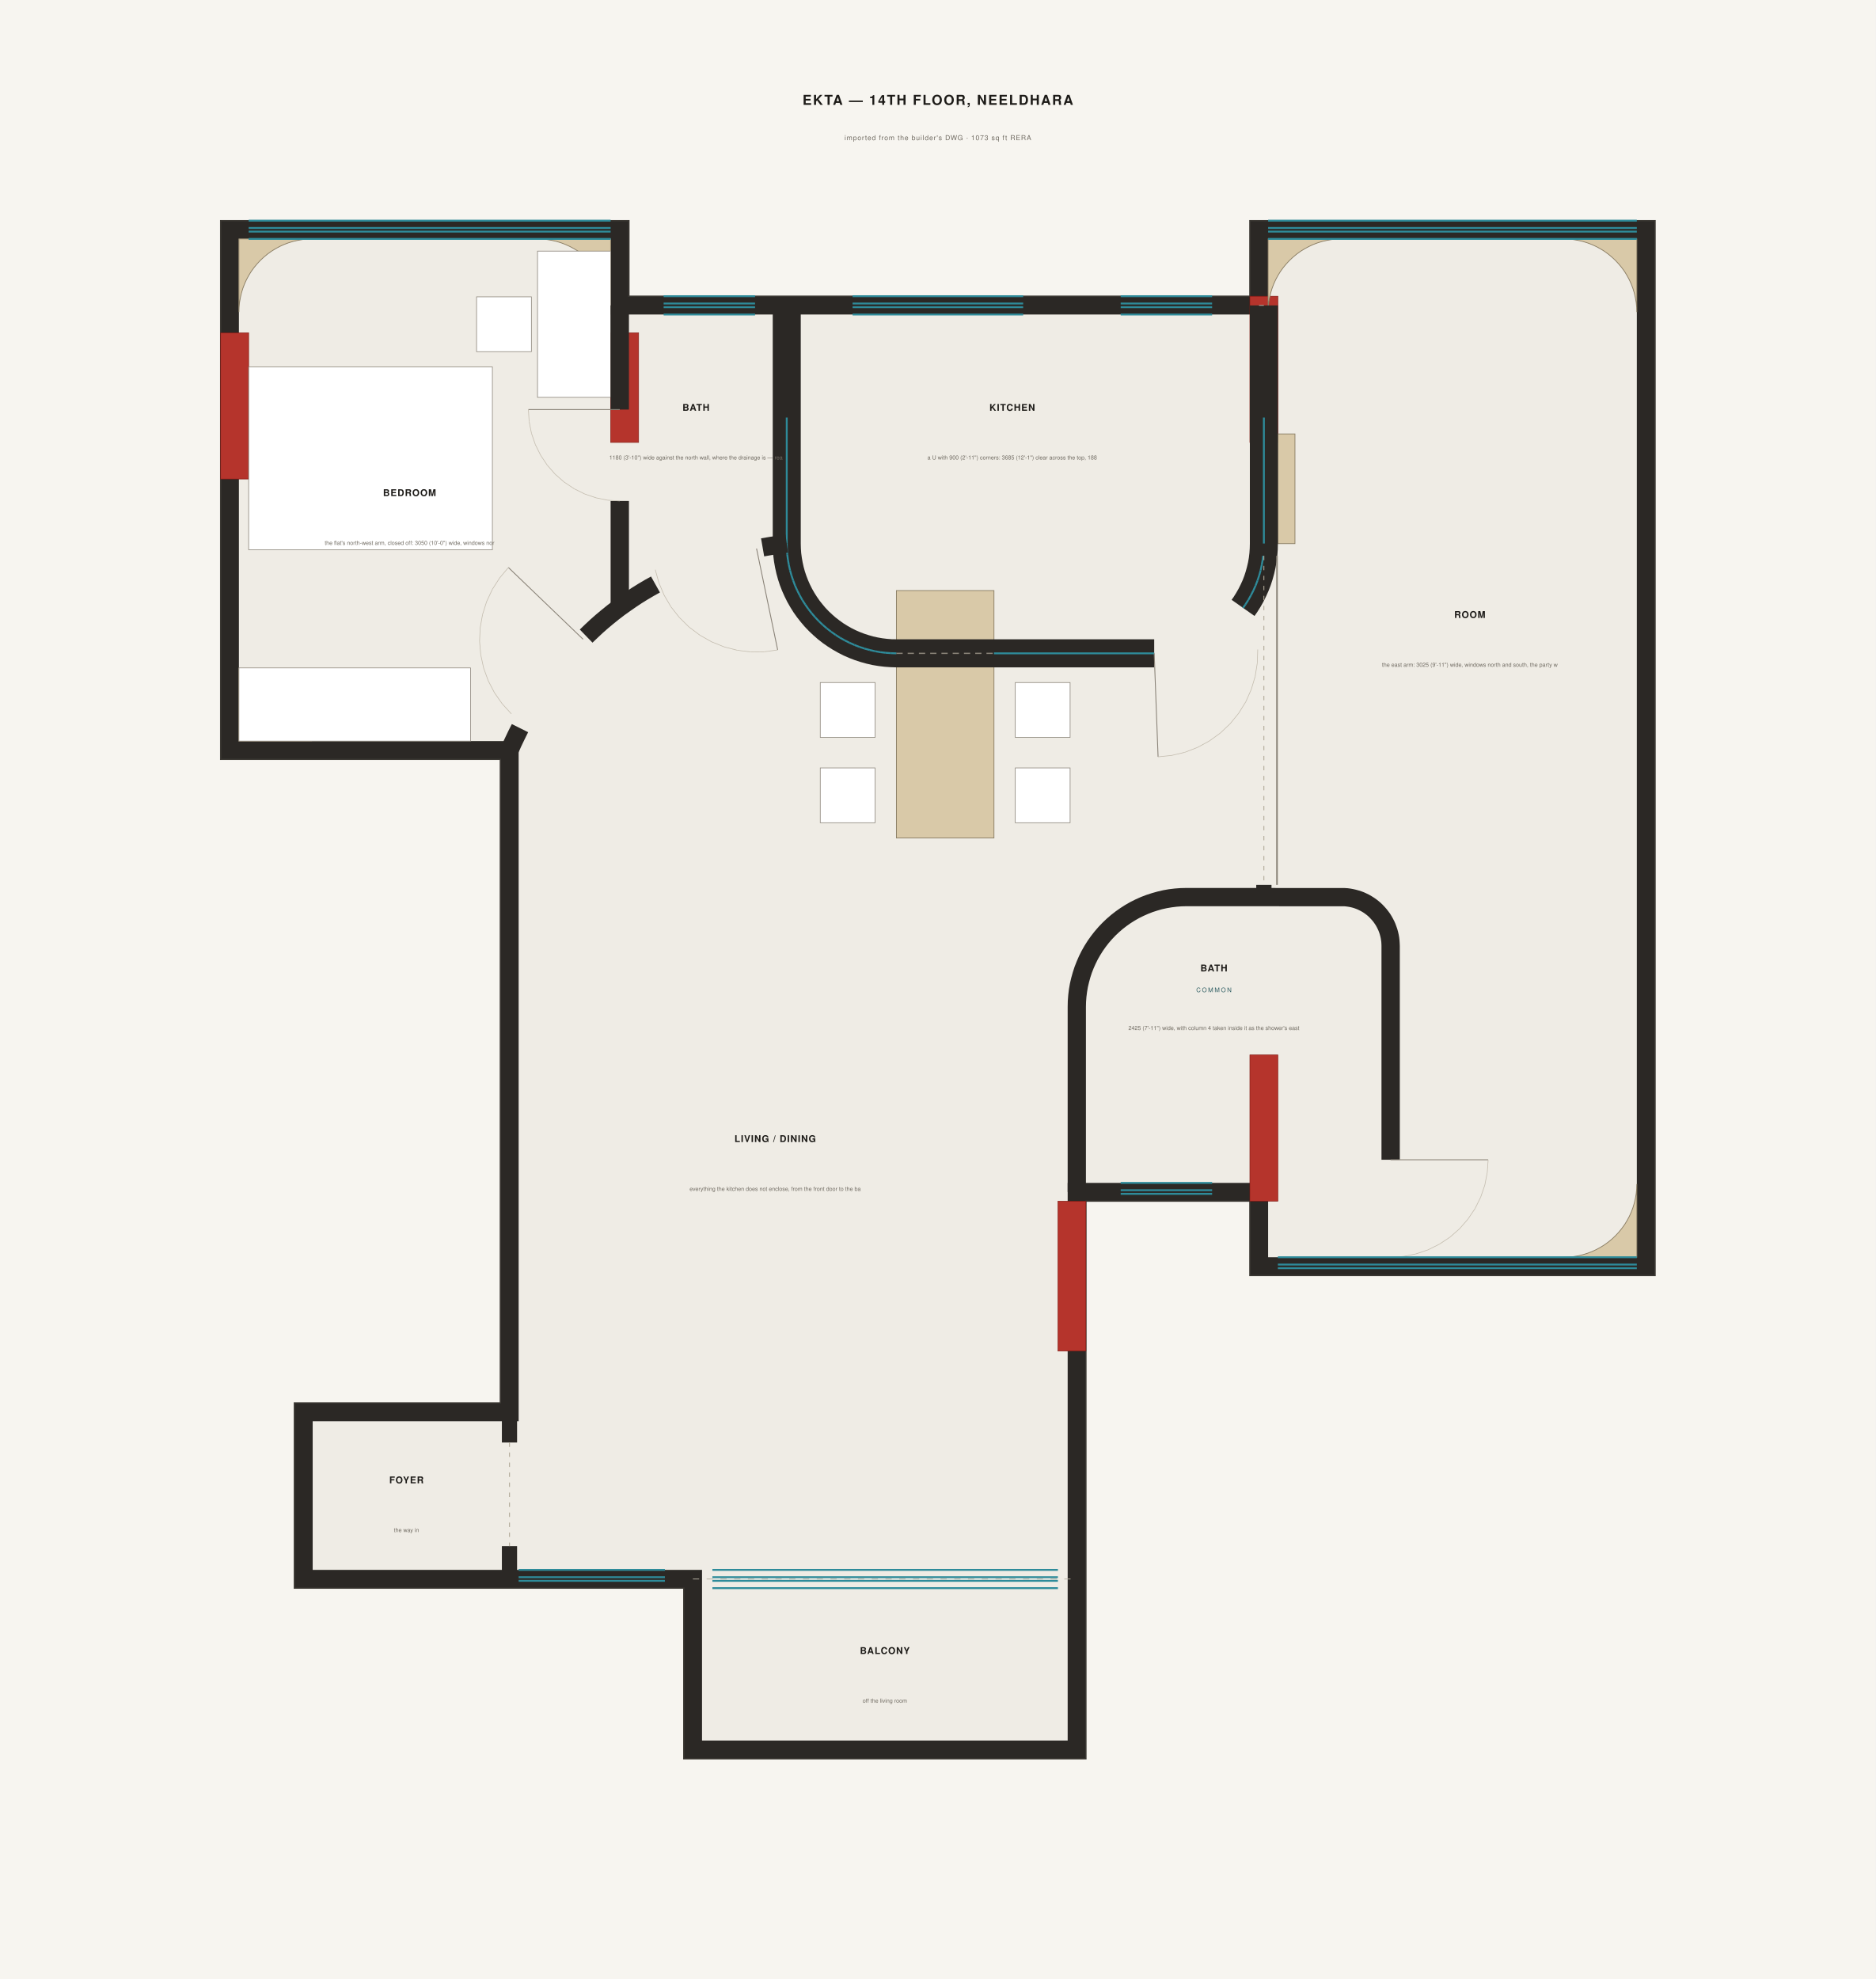
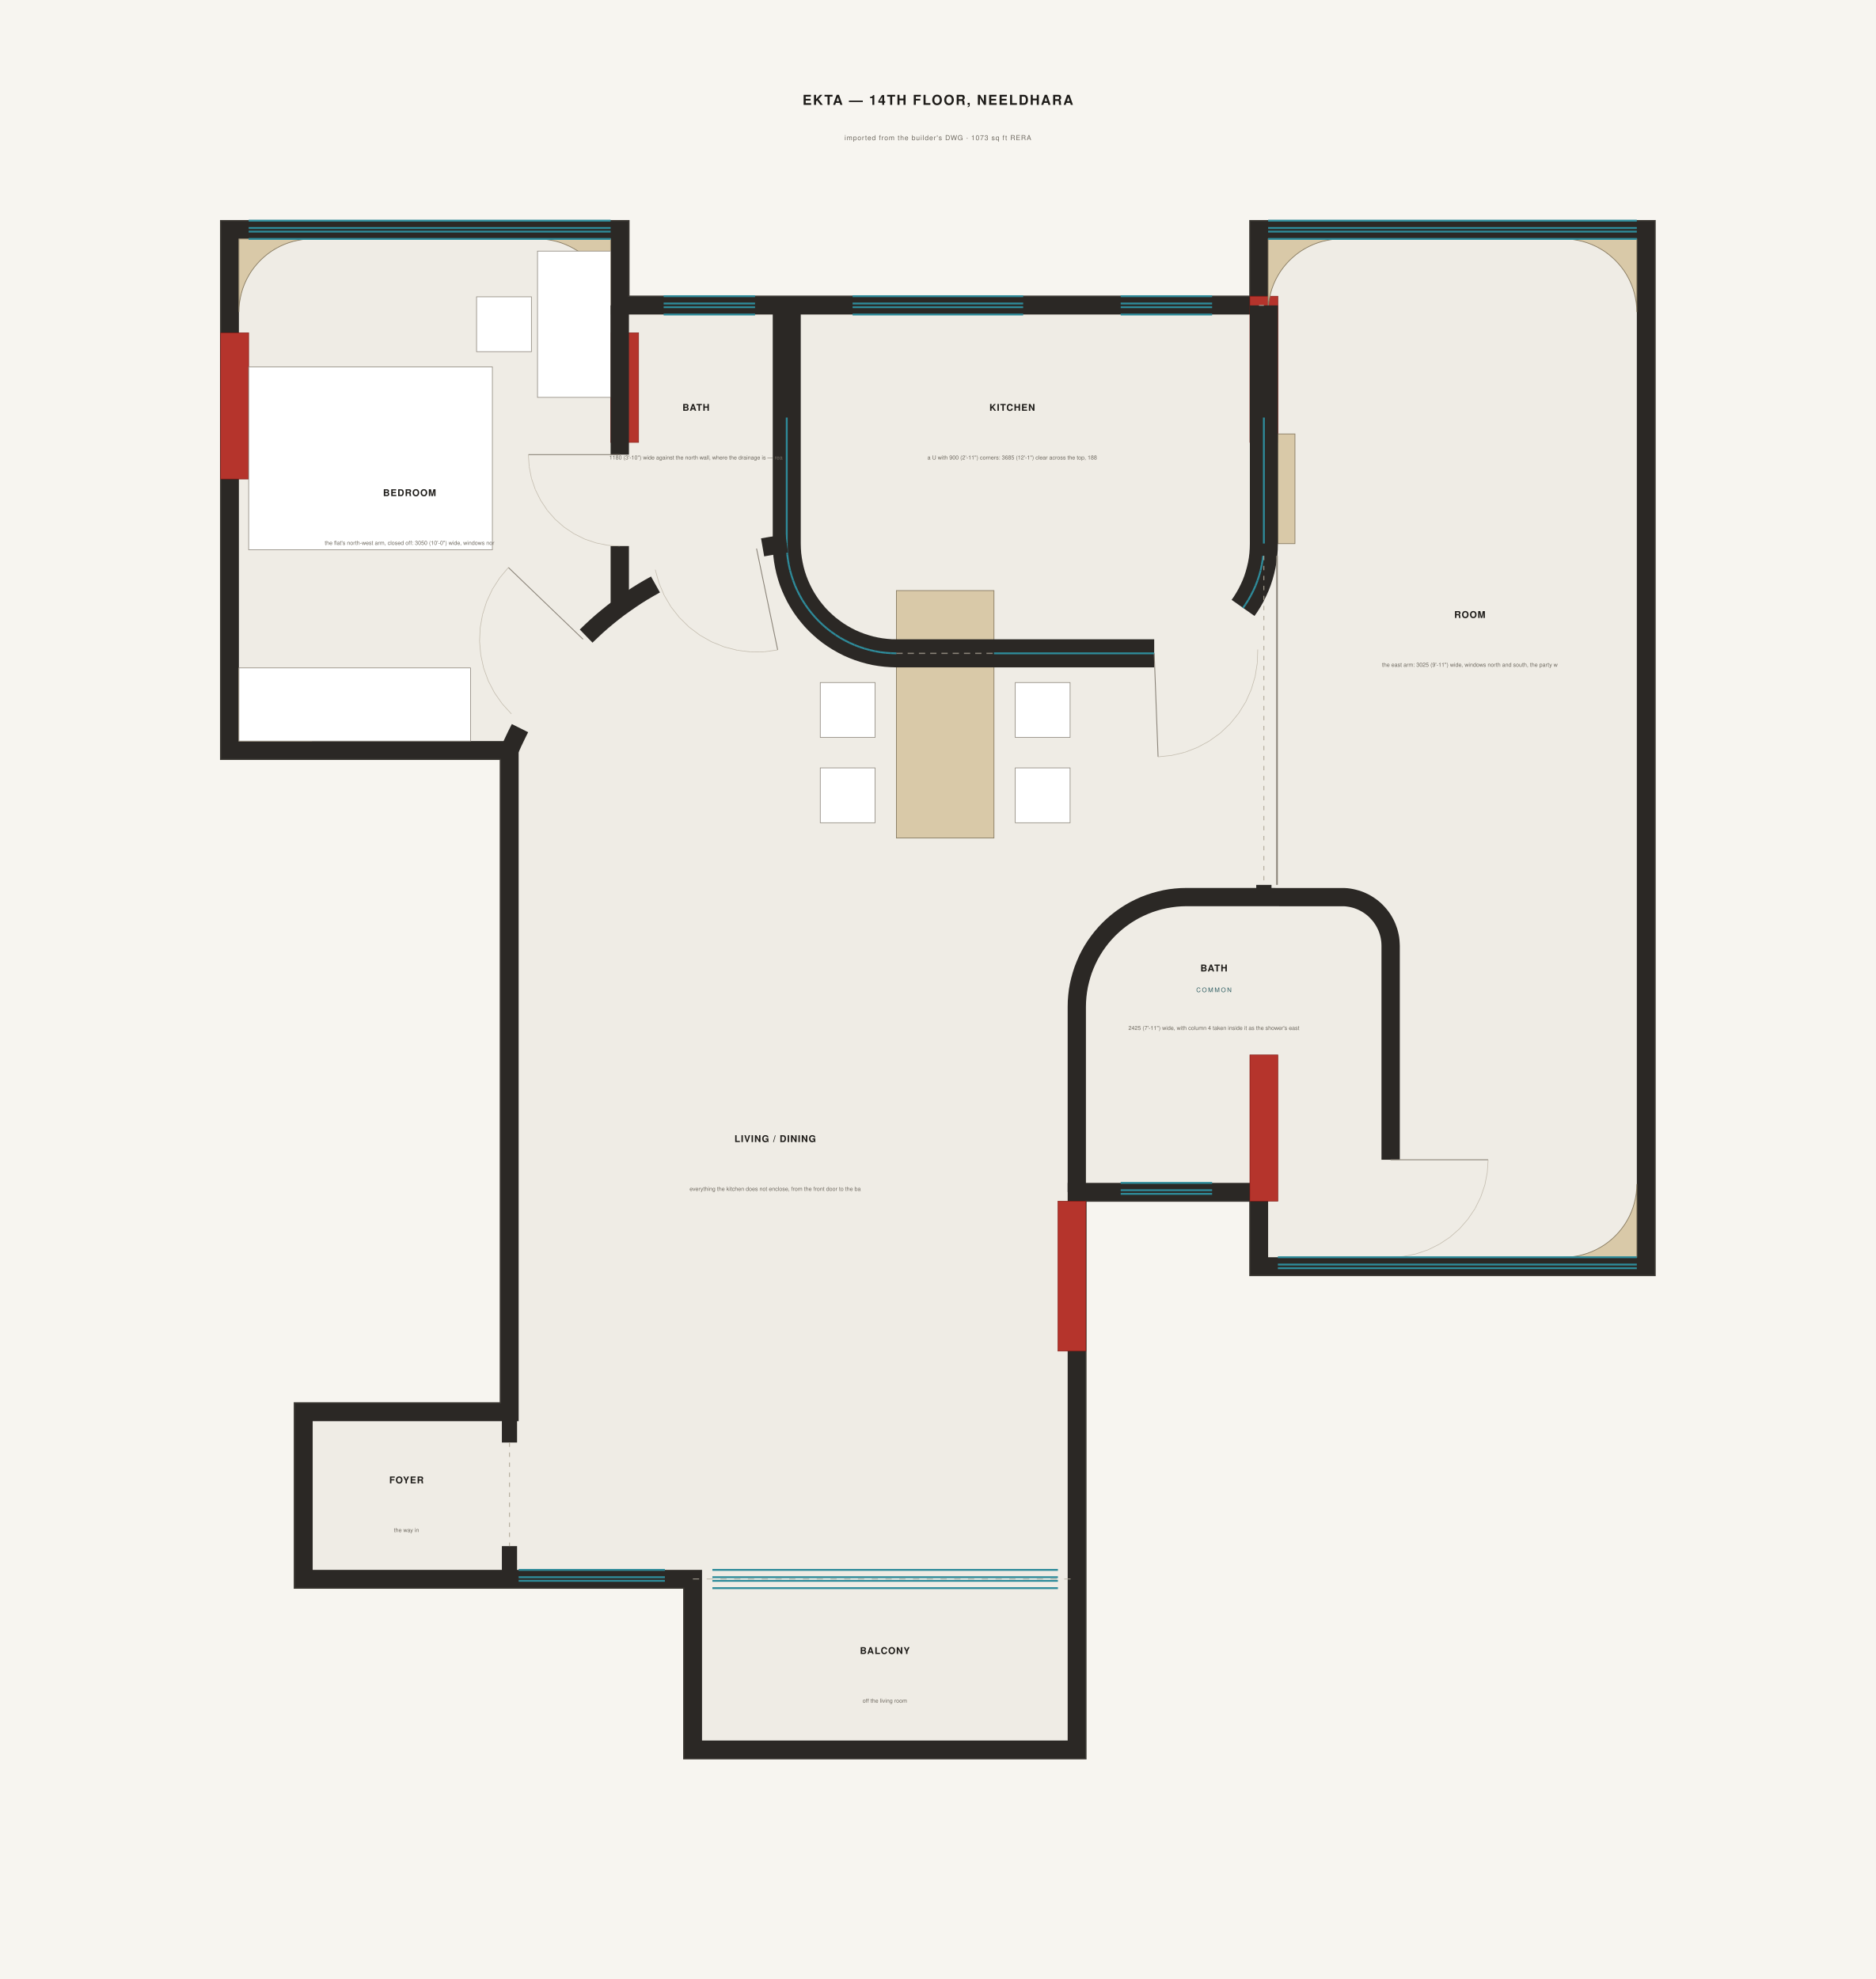
<svg xmlns="http://www.w3.org/2000/svg" width="3000" height="3165" viewBox="0 0 3000 3165">
  <rect x="0" y="0" width="3000" height="3165" fill="#f7f5f0" />
  <g id="L-floor">
    <polygon points="352.9,352.9 1005.9,352.9 1005.9,473.7 1999.0,473.7 1999.0,352.9 2647.1,352.9 2647.1,2039.9 1999.0,2039.9 1999.0,1921.0 1736.8,1921.0 1736.8,2812.8 1093.6,2812.8 1093.6,2539.9 470.8,2539.9 470.8,2243.6 800.2,2243.6 800.2,1214.4 352.9,1214.4" fill="#2b2825" stroke="#3b3833" stroke-width="2.0" />
    <polygon points="382.1,382.1 976.6,382.1 976.6,503.0 2028.2,503.0 2028.2,382.1 2617.9,382.1 2617.9,2010.7 2028.2,2010.7 2028.2,1891.8 1707.6,1891.8 1707.6,2539.9 1707.6,2783.6 1122.8,2783.6 1122.8,2539.9 1122.8,2510.7 500.1,2510.7 500.1,2272.9 829.5,2272.9 829.5,1185.2 382.1,1185.2" fill="#efece5" stroke="none" stroke-width="1.0" />
  </g>
  <g id="L-ref">
    <rect x="1999.0" y="473.7" width="44.8" height="233.9" fill="#b5342c" stroke="#7c1610" stroke-width="0.8" />
    <rect x="352.9" y="532.2" width="44.8" height="233.9" fill="#b5342c" stroke="#7c1610" stroke-width="0.8" />
    <rect x="976.6" y="532.2" width="44.8" height="175.4" fill="#b5342c" stroke="#7c1610" stroke-width="0.8" />
    <rect x="1999.0" y="1687.1" width="44.8" height="233.9" fill="#b5342c" stroke="#7c1610" stroke-width="0.8" />
    <rect x="1692.0" y="1921.0" width="44.8" height="239.8" fill="#b5342c" stroke="#7c1610" stroke-width="0.8" />
  </g>
  <g id="L-furniture">
    <polygon points="382.1,382.1 499.1,382.1 491.4,382.4 483.8,383.1 476.3,384.4 468.8,386.1 461.5,388.3 454.3,391.0 447.3,394.2 440.6,397.8 434.1,401.8 427.9,406.3 422.0,411.2 416.4,416.4 411.2,422.0 406.3,427.9 401.8,434.1 397.8,440.6 394.2,447.3 391.0,454.3 388.3,461.5 386.1,468.8 384.4,476.3 383.1,483.8 382.4,491.4 382.1,499.1" fill="#d9c9a8" stroke="#8a7d63" stroke-width="1.2" />
    <polygon points="976.6,382.1 859.7,382.1 867.3,382.4 874.9,383.1 882.5,384.4 890.0,386.1 897.3,388.3 904.4,391.0 911.4,394.2 918.2,397.8 924.7,401.8 930.9,406.3 936.8,411.2 942.4,416.4 947.6,422.0 952.5,427.9 956.9,434.1 961.0,440.6 964.6,447.3 967.7,454.3 970.4,461.5 972.7,468.8 974.4,476.3 975.6,483.8 976.4,491.4 976.6,499.1" fill="#d9c9a8" stroke="#8a7d63" stroke-width="1.2" />
    <polygon points="382.1,1185.2 382.1,1068.2 382.4,1075.9 383.1,1083.5 384.4,1091.1 386.1,1098.5 388.3,1105.9 391.0,1113.0 394.2,1120.0 397.8,1126.7 401.8,1133.2 406.3,1139.5 411.2,1145.4 416.4,1151.0 422.0,1156.2 427.9,1161.0 434.1,1165.5 440.6,1169.5 447.3,1173.1 454.3,1176.3 461.5,1179.0 468.8,1181.2 476.3,1183.0 483.8,1184.2 491.4,1184.9 499.1,1185.2" fill="#d9c9a8" stroke="#8a7d63" stroke-width="1.2" />
    <polygon points="2028.2,382.1 2028.2,499.1 2028.5,491.4 2029.2,483.8 2030.5,476.3 2032.2,468.8 2034.4,461.5 2037.1,454.3 2040.3,447.3 2043.9,440.6 2047.9,434.1 2052.4,427.9 2057.3,422.0 2062.5,416.4 2068.1,411.2 2074.0,406.3 2080.2,401.8 2086.7,397.8 2093.5,394.2 2100.4,391.0 2107.6,388.3 2114.9,386.1 2122.4,384.4 2129.9,383.1 2137.5,382.4 2145.2,382.1" fill="#d9c9a8" stroke="#8a7d63" stroke-width="1.2" />
    <polygon points="2617.9,382.1 2500.9,382.1 2508.6,382.4 2516.2,383.1 2523.7,384.4 2531.2,386.1 2538.5,388.3 2545.7,391.0 2552.7,394.2 2559.4,397.8 2565.9,401.8 2572.1,406.3 2578.0,411.2 2583.6,416.4 2588.8,422.0 2593.7,427.9 2598.2,434.1 2602.2,440.6 2605.8,447.3 2609.0,454.3 2611.7,461.5 2613.9,468.8 2615.6,476.3 2616.9,483.8 2617.6,491.4 2617.9,499.1" fill="#d9c9a8" stroke="#8a7d63" stroke-width="1.2" />
    <polygon points="2617.9,2010.7 2617.9,1893.7 2617.6,1901.4 2616.9,1909.0 2615.6,1916.6 2613.9,1924.0 2611.7,1931.3 2609.0,1938.5 2605.8,1945.5 2602.2,1952.2 2598.2,1958.7 2593.7,1964.9 2588.8,1970.9 2583.6,1976.4 2578.0,1981.7 2572.1,1986.5 2565.9,1991.0 2559.4,1995.0 2552.7,1998.6 2545.7,2001.8 2538.5,2004.5 2531.2,2006.7 2523.7,2008.5 2516.2,2009.7 2508.6,2010.4 2500.9,2010.7" fill="#d9c9a8" stroke="#8a7d63" stroke-width="1.2" />
    <polygon points="1433.7,944.5 1589.7,944.5 1589.7,1340.2 1433.7,1340.2" fill="#d9c9a8" stroke="#8a7d63" stroke-width="1.2" />
    <rect x="1311.9" y="1091.6" width="87.7" height="87.7" fill="#ffffff" stroke="#8a8378" stroke-width="1.0" />
    <rect x="1311.9" y="1228.1" width="87.7" height="87.7" fill="#ffffff" stroke="#8a8378" stroke-width="1.0" />
    <rect x="1623.8" y="1091.6" width="87.7" height="87.7" fill="#ffffff" stroke="#8a8378" stroke-width="1.0" />
    <rect x="1623.8" y="1228.1" width="87.7" height="87.7" fill="#ffffff" stroke="#8a8378" stroke-width="1.0" />
    <polygon points="2043.8,694.0 2071.1,694.0 2071.1,869.4 2043.8,869.4" fill="#d9c9a8" stroke="#8a7d63" stroke-width="1.2" />
    <rect x="382.1" y="1068.2" width="370.4" height="117.0" fill="#ffffff" stroke="#8a8378" stroke-width="1.0" />
    <rect x="397.7" y="586.8" width="389.8" height="292.4" fill="#ffffff" stroke="#8a8378" stroke-width="1.0" />
    <rect x="859.7" y="401.6" width="117.0" height="233.9" fill="#ffffff" stroke="#8a8378" stroke-width="1.0" />
    <rect x="762.2" y="474.7" width="87.7" height="87.7" fill="#ffffff" stroke="#8a8378" stroke-width="1.0" />
  </g>
  <g id="L-floor-walls">
    <polygon points="1235.9,488.4 1235.9,869.4 1236.1,879.1 1236.8,888.8 1238.0,898.5 1239.7,908.0 1241.8,917.5 1244.4,926.9 1247.4,936.1 1250.9,945.1 1254.9,954.0 1259.2,962.7 1264.0,971.1 1269.2,979.4 1274.8,987.3 1280.8,994.9 1287.1,1002.3 1293.8,1009.3 1300.9,1016.0 1308.2,1022.4 1315.9,1028.4 1323.8,1033.9 1332.0,1039.1 1340.5,1043.9 1349.1,1048.3 1358.0,1052.2 1367.1,1055.7 1376.3,1058.7 1385.6,1061.3 1395.1,1063.5 1404.7,1065.1 1414.4,1066.3 1424.0,1067.0 1433.7,1067.3 1846.0,1067.3 1846.0,1022.4 1433.7,1022.4 1426.2,1022.3 1418.7,1021.7 1411.3,1020.8 1403.9,1019.5 1396.6,1017.9 1389.3,1015.8 1382.2,1013.5 1375.2,1010.8 1368.3,1007.8 1361.6,1004.4 1355.1,1000.7 1348.7,996.7 1342.6,992.3 1336.6,987.7 1331.0,982.8 1325.5,977.6 1320.3,972.2 1315.5,966.5 1310.8,960.6 1306.5,954.4 1302.5,948.1 1298.8,941.6 1295.4,934.8 1292.4,928.0 1289.7,921.0 1287.3,913.9 1285.3,906.6 1283.7,899.3 1282.4,891.9 1281.4,884.4 1280.9,877.0 1280.7,869.4 1280.7,488.4" fill="#2b2825" stroke="none" stroke-width="1.0" />
    <polygon points="2006.4,985.1 2010.5,979.3 2015.7,971.1 2020.5,962.7 2024.8,954.0 2028.8,945.1 2032.3,936.1 2035.3,926.9 2037.9,917.5 2040.0,908.0 2041.7,898.5 2042.9,888.8 2043.6,879.1 2043.8,869.4 2043.8,488.4 1999.0,488.4 1999.0,869.4 1998.8,877.0 1998.3,884.4 1997.4,891.9 1996.1,899.3 1994.4,906.6 1992.4,913.9 1990.1,921.0 1987.4,928.0 1984.3,934.8 1980.9,941.6 1977.2,948.1 1973.2,954.5 1969.8,959.3" fill="#2b2825" stroke="none" stroke-width="1.0" />
    <line x1="1258.3" y1="667.8" x2="1258.3" y2="869.4" stroke="#2e8b9a" stroke-width="3.0" />
    <line x1="1258.3" y1="869.4" x2="1258.5" y2="878.0" stroke="#2e8b9a" stroke-width="3.0" />
    <line x1="1258.5" y1="878.0" x2="1259.1" y2="886.6" stroke="#2e8b9a" stroke-width="3.0" />
    <line x1="1259.1" y1="886.6" x2="1260.2" y2="895.2" stroke="#2e8b9a" stroke-width="3.0" />
    <line x1="1260.2" y1="895.2" x2="1261.7" y2="903.7" stroke="#2e8b9a" stroke-width="3.0" />
    <line x1="1261.7" y1="903.7" x2="1263.6" y2="912.1" stroke="#2e8b9a" stroke-width="3.0" />
    <line x1="1263.6" y1="912.1" x2="1265.9" y2="920.4" stroke="#2e8b9a" stroke-width="3.0" />
    <line x1="1265.9" y1="920.4" x2="1268.6" y2="928.5" stroke="#2e8b9a" stroke-width="3.0" />
    <line x1="1268.6" y1="928.5" x2="1271.6" y2="936.6" stroke="#2e8b9a" stroke-width="3.0" />
    <line x1="1271.6" y1="936.6" x2="1275.1" y2="944.4" stroke="#2e8b9a" stroke-width="3.0" />
    <line x1="1275.1" y1="944.4" x2="1279.0" y2="952.1" stroke="#2e8b9a" stroke-width="3.0" />
    <line x1="1279.0" y1="952.1" x2="1283.2" y2="959.6" stroke="#2e8b9a" stroke-width="3.0" />
    <line x1="1283.2" y1="959.6" x2="1287.9" y2="966.9" stroke="#2e8b9a" stroke-width="3.0" />
    <line x1="1287.9" y1="966.9" x2="1292.8" y2="973.9" stroke="#2e8b9a" stroke-width="3.0" />
    <line x1="1292.8" y1="973.9" x2="1298.1" y2="980.7" stroke="#2e8b9a" stroke-width="3.0" />
    <line x1="1298.1" y1="980.7" x2="1303.7" y2="987.2" stroke="#2e8b9a" stroke-width="3.0" />
    <line x1="1303.7" y1="987.2" x2="1309.7" y2="993.5" stroke="#2e8b9a" stroke-width="3.0" />
    <line x1="1309.7" y1="993.5" x2="1315.9" y2="999.4" stroke="#2e8b9a" stroke-width="3.0" />
    <line x1="1315.9" y1="999.4" x2="1322.4" y2="1005.0" stroke="#2e8b9a" stroke-width="3.0" />
    <line x1="1322.4" y1="1005.0" x2="1329.2" y2="1010.3" stroke="#2e8b9a" stroke-width="3.0" />
    <line x1="1329.2" y1="1010.3" x2="1336.3" y2="1015.3" stroke="#2e8b9a" stroke-width="3.0" />
    <line x1="1336.3" y1="1015.3" x2="1343.5" y2="1019.9" stroke="#2e8b9a" stroke-width="3.0" />
    <line x1="1343.5" y1="1019.9" x2="1351.0" y2="1024.1" stroke="#2e8b9a" stroke-width="3.0" />
    <line x1="1351.0" y1="1024.1" x2="1358.7" y2="1028.0" stroke="#2e8b9a" stroke-width="3.0" />
    <line x1="1358.7" y1="1028.0" x2="1366.6" y2="1031.5" stroke="#2e8b9a" stroke-width="3.0" />
    <line x1="1366.6" y1="1031.5" x2="1374.6" y2="1034.6" stroke="#2e8b9a" stroke-width="3.0" />
    <line x1="1374.6" y1="1034.6" x2="1382.8" y2="1037.3" stroke="#2e8b9a" stroke-width="3.0" />
    <line x1="1382.8" y1="1037.3" x2="1391.1" y2="1039.6" stroke="#2e8b9a" stroke-width="3.0" />
    <line x1="1391.1" y1="1039.6" x2="1399.5" y2="1041.5" stroke="#2e8b9a" stroke-width="3.0" />
    <line x1="1399.5" y1="1041.5" x2="1408.0" y2="1043.0" stroke="#2e8b9a" stroke-width="3.0" />
    <line x1="1408.0" y1="1043.0" x2="1416.5" y2="1044.0" stroke="#2e8b9a" stroke-width="3.0" />
    <line x1="1416.5" y1="1044.0" x2="1425.1" y2="1044.6" stroke="#2e8b9a" stroke-width="3.0" />
    <line x1="1425.1" y1="1044.6" x2="1433.7" y2="1044.9" stroke="#2e8b9a" stroke-width="3.0" />
    <line x1="1433.7" y1="1044.9" x2="1589.7" y2="1044.9" stroke="#8a8378" stroke-width="2.0" stroke-dasharray="10 8" />
    <line x1="1589.7" y1="1044.9" x2="1846.0" y2="1044.9" stroke="#2e8b9a" stroke-width="3.0" />
    <line x1="1846.0" y1="1044.9" x2="1852.2" y2="1210.4" stroke="#8a8378" stroke-width="1.4" />
    <line x1="1852.2" y1="1210.4" x2="1873.7" y2="1208.2" stroke="#c3bcae" stroke-width="1.0" />
    <line x1="1873.7" y1="1208.2" x2="1894.8" y2="1203.2" stroke="#c3bcae" stroke-width="1.0" />
    <line x1="1894.8" y1="1203.2" x2="1915.1" y2="1195.4" stroke="#c3bcae" stroke-width="1.0" />
    <line x1="1915.1" y1="1195.4" x2="1934.1" y2="1185.1" stroke="#c3bcae" stroke-width="1.0" />
    <line x1="1934.1" y1="1185.1" x2="1951.7" y2="1172.4" stroke="#c3bcae" stroke-width="1.0" />
    <line x1="1951.7" y1="1172.4" x2="1967.4" y2="1157.5" stroke="#c3bcae" stroke-width="1.0" />
    <line x1="1967.4" y1="1157.5" x2="1981.1" y2="1140.7" stroke="#c3bcae" stroke-width="1.0" />
    <line x1="1981.1" y1="1140.7" x2="1992.5" y2="1122.3" stroke="#c3bcae" stroke-width="1.0" />
    <line x1="1992.5" y1="1122.3" x2="2001.3" y2="1102.5" stroke="#c3bcae" stroke-width="1.0" />
    <line x1="2001.3" y1="1102.5" x2="2007.5" y2="1081.7" stroke="#c3bcae" stroke-width="1.0" />
    <line x1="2007.5" y1="1081.7" x2="2010.9" y2="1060.3" stroke="#c3bcae" stroke-width="1.0" />
    <line x1="2010.9" y1="1060.3" x2="2011.6" y2="1038.7" stroke="#c3bcae" stroke-width="1.0" />
    <line x1="1988.1" y1="972.2" x2="1991.8" y2="966.9" stroke="#2e8b9a" stroke-width="3.0" />
    <line x1="1991.8" y1="966.9" x2="1996.5" y2="959.6" stroke="#2e8b9a" stroke-width="3.0" />
    <line x1="1996.5" y1="959.6" x2="2000.7" y2="952.1" stroke="#2e8b9a" stroke-width="3.0" />
    <line x1="2000.7" y1="952.1" x2="2004.6" y2="944.4" stroke="#2e8b9a" stroke-width="3.0" />
    <line x1="2004.6" y1="944.4" x2="2008.1" y2="936.6" stroke="#2e8b9a" stroke-width="3.0" />
    <line x1="2008.1" y1="936.6" x2="2011.2" y2="928.5" stroke="#2e8b9a" stroke-width="3.0" />
    <line x1="2011.2" y1="928.5" x2="2013.9" y2="920.4" stroke="#2e8b9a" stroke-width="3.0" />
    <line x1="2013.9" y1="920.4" x2="2016.2" y2="912.1" stroke="#2e8b9a" stroke-width="3.0" />
    <line x1="2016.2" y1="912.1" x2="2018.0" y2="903.7" stroke="#2e8b9a" stroke-width="3.0" />
    <line x1="2018.0" y1="903.7" x2="2019.5" y2="895.2" stroke="#2e8b9a" stroke-width="3.0" />
    <line x1="2019.5" y1="895.2" x2="2020.6" y2="886.6" stroke="#2e8b9a" stroke-width="3.0" />
    <line x1="2020.6" y1="886.6" x2="2021.2" y2="878.0" stroke="#2e8b9a" stroke-width="3.0" />
    <line x1="2021.2" y1="878.0" x2="2021.4" y2="869.4" stroke="#2e8b9a" stroke-width="3.0" />
    <line x1="2021.4" y1="869.4" x2="2021.4" y2="667.8" stroke="#2e8b9a" stroke-width="3.0" />
    <line x1="2021.4" y1="488.4" x2="2013.6" y2="488.4" stroke="#b9b2a4" stroke-width="1.2" stroke-dasharray="10 12" />
-     <polygon points="976.6,488.4 976.6,655.0 1005.9,655.0 1005.9,488.4" fill="#2b2825" stroke="none" stroke-width="1.0" />
-     <polygon points="976.6,801.2 976.6,971.3 1005.9,971.3 1005.9,801.2" fill="#2b2825" stroke="none" stroke-width="1.0" />
-     <line x1="991.3" y1="655.0" x2="845.1" y2="655.0" stroke="#8a8378" stroke-width="1.4" />
-     <line x1="845.1" y1="655.0" x2="846.3" y2="674.1" stroke="#c3bcae" stroke-width="1.0" />
-     <line x1="846.3" y1="674.1" x2="850.0" y2="692.9" stroke="#c3bcae" stroke-width="1.0" />
-     <line x1="850.0" y1="692.9" x2="856.2" y2="711.0" stroke="#c3bcae" stroke-width="1.0" />
-     <line x1="856.2" y1="711.0" x2="864.7" y2="728.1" stroke="#c3bcae" stroke-width="1.0" />
-     <line x1="864.7" y1="728.1" x2="875.3" y2="744.0" stroke="#c3bcae" stroke-width="1.0" />
-     <line x1="875.3" y1="744.0" x2="887.9" y2="758.4" stroke="#c3bcae" stroke-width="1.0" />
-     <line x1="887.9" y1="758.4" x2="902.3" y2="771.0" stroke="#c3bcae" stroke-width="1.0" />
-     <line x1="902.3" y1="771.0" x2="918.2" y2="781.6" stroke="#c3bcae" stroke-width="1.0" />
-     <line x1="918.2" y1="781.6" x2="935.3" y2="790.1" stroke="#c3bcae" stroke-width="1.0" />
-     <line x1="935.3" y1="790.1" x2="953.4" y2="796.2" stroke="#c3bcae" stroke-width="1.0" />
-     <line x1="953.4" y1="796.2" x2="972.2" y2="800.0" stroke="#c3bcae" stroke-width="1.0" />
-     <line x1="972.2" y1="800.0" x2="991.3" y2="801.2" stroke="#c3bcae" stroke-width="1.0" />
+     <polygon points="976.6,488.4 976.6,727.1 1005.9,727.1 1005.9,488.4" fill="#2b2825" stroke="none" stroke-width="1.0" />
+     <polygon points="976.6,873.3 976.6,971.3 1005.9,971.3 1005.9,873.3" fill="#2b2825" stroke="none" stroke-width="1.0" />
+     <line x1="991.3" y1="727.1" x2="845.1" y2="727.1" stroke="#8a8378" stroke-width="1.4" />
+     <line x1="845.1" y1="727.1" x2="846.3" y2="746.2" stroke="#c3bcae" stroke-width="1.0" />
+     <line x1="846.3" y1="746.2" x2="850.0" y2="765.0" stroke="#c3bcae" stroke-width="1.0" />
+     <line x1="850.0" y1="765.0" x2="856.2" y2="783.1" stroke="#c3bcae" stroke-width="1.0" />
+     <line x1="856.2" y1="783.1" x2="864.7" y2="800.2" stroke="#c3bcae" stroke-width="1.0" />
+     <line x1="864.7" y1="800.2" x2="875.3" y2="816.1" stroke="#c3bcae" stroke-width="1.0" />
+     <line x1="875.3" y1="816.1" x2="887.9" y2="830.5" stroke="#c3bcae" stroke-width="1.0" />
+     <line x1="887.9" y1="830.5" x2="902.3" y2="843.1" stroke="#c3bcae" stroke-width="1.0" />
+     <line x1="902.3" y1="843.1" x2="918.2" y2="853.7" stroke="#c3bcae" stroke-width="1.0" />
+     <line x1="918.2" y1="853.7" x2="935.3" y2="862.2" stroke="#c3bcae" stroke-width="1.0" />
+     <line x1="935.3" y1="862.2" x2="953.4" y2="868.3" stroke="#c3bcae" stroke-width="1.0" />
+     <line x1="953.4" y1="868.3" x2="972.2" y2="872.1" stroke="#c3bcae" stroke-width="1.0" />
+     <line x1="972.2" y1="872.1" x2="991.3" y2="873.3" stroke="#c3bcae" stroke-width="1.0" />
    <polygon points="818.6,1158.0 812.7,1169.7 807.0,1181.7 801.5,1193.8 828.2,1205.9 833.5,1194.0 839.0,1182.5 844.7,1171.0" fill="#2b2825" stroke="none" stroke-width="1.0" />
    <polygon points="1041.2,922.0 1030.9,927.7 1020.6,933.8 1010.5,940.1 1000.6,946.7 990.9,953.4 981.3,960.4 971.8,967.6 962.6,975.0 953.5,982.6 944.5,990.5 935.8,998.6 927.3,1006.8 947.6,1027.8 955.9,1019.9 964.1,1012.2 972.5,1004.8 981.1,997.6 989.8,990.6 998.7,983.8 1007.8,977.3 1017.0,970.9 1026.3,964.7 1035.8,958.8 1045.5,953.1 1055.5,947.5" fill="#2b2825" stroke="none" stroke-width="1.0" />
    <polygon points="1256.3,854.9 1243.1,856.7 1230.0,858.8 1217.2,861.0 1222.2,889.8 1234.8,887.6 1247.4,885.7 1260.3,883.9" fill="#2b2825" stroke="none" stroke-width="1.0" />
    <line x1="1210.0" y1="877.3" x2="1243.8" y2="1039.4" stroke="#8a8378" stroke-width="1.4" />
    <line x1="1243.8" y1="1039.4" x2="1222.4" y2="1042.4" stroke="#c3bcae" stroke-width="1.0" />
    <line x1="1222.4" y1="1042.4" x2="1200.7" y2="1042.6" stroke="#c3bcae" stroke-width="1.0" />
    <line x1="1200.7" y1="1042.6" x2="1179.3" y2="1040.0" stroke="#c3bcae" stroke-width="1.0" />
    <line x1="1179.3" y1="1040.0" x2="1158.3" y2="1034.6" stroke="#c3bcae" stroke-width="1.0" />
    <line x1="1158.3" y1="1034.6" x2="1138.2" y2="1026.5" stroke="#c3bcae" stroke-width="1.0" />
    <line x1="1138.2" y1="1026.5" x2="1119.3" y2="1015.8" stroke="#c3bcae" stroke-width="1.0" />
    <line x1="1119.3" y1="1015.8" x2="1102.0" y2="1002.8" stroke="#c3bcae" stroke-width="1.0" />
    <line x1="1102.0" y1="1002.8" x2="1086.6" y2="987.6" stroke="#c3bcae" stroke-width="1.0" />
    <line x1="1086.6" y1="987.6" x2="1073.2" y2="970.6" stroke="#c3bcae" stroke-width="1.0" />
    <line x1="1073.2" y1="970.6" x2="1062.2" y2="951.9" stroke="#c3bcae" stroke-width="1.0" />
    <line x1="1062.2" y1="951.9" x2="1053.8" y2="932.0" stroke="#c3bcae" stroke-width="1.0" />
    <line x1="1053.8" y1="932.0" x2="1048.0" y2="911.1" stroke="#c3bcae" stroke-width="1.0" />
    <line x1="932.5" y1="1022.3" x2="813.1" y2="907.6" stroke="#8a8378" stroke-width="1.4" />
    <line x1="813.1" y1="907.6" x2="799.2" y2="924.2" stroke="#c3bcae" stroke-width="1.0" />
    <line x1="799.2" y1="924.2" x2="787.5" y2="942.4" stroke="#c3bcae" stroke-width="1.0" />
    <line x1="787.5" y1="942.4" x2="778.3" y2="962.1" stroke="#c3bcae" stroke-width="1.0" />
    <line x1="778.3" y1="962.1" x2="771.8" y2="982.7" stroke="#c3bcae" stroke-width="1.0" />
    <line x1="771.8" y1="982.7" x2="768.0" y2="1004.0" stroke="#c3bcae" stroke-width="1.0" />
    <line x1="768.0" y1="1004.0" x2="767.0" y2="1025.7" stroke="#c3bcae" stroke-width="1.0" />
    <line x1="767.0" y1="1025.7" x2="768.9" y2="1047.2" stroke="#c3bcae" stroke-width="1.0" />
    <line x1="768.9" y1="1047.2" x2="773.5" y2="1068.4" stroke="#c3bcae" stroke-width="1.0" />
    <line x1="773.5" y1="1068.4" x2="780.9" y2="1088.8" stroke="#c3bcae" stroke-width="1.0" />
    <line x1="780.9" y1="1088.8" x2="790.9" y2="1108.0" stroke="#c3bcae" stroke-width="1.0" />
    <line x1="790.9" y1="1108.0" x2="803.3" y2="1125.7" stroke="#c3bcae" stroke-width="1.0" />
    <line x1="803.3" y1="1125.7" x2="817.9" y2="1141.7" stroke="#c3bcae" stroke-width="1.0" />
    <polygon points="2009.2,869.4 2009.2,888.9 2033.6,888.9 2033.6,869.4" fill="#2b2825" stroke="none" stroke-width="1.0" />
    <polygon points="2009.2,1415.2 2009.2,1434.7 2033.6,1434.7 2033.6,1415.2" fill="#2b2825" stroke="none" stroke-width="1.0" />
    <line x1="2021.4" y1="888.9" x2="2021.4" y2="1415.2" stroke="#b0a897" stroke-width="1.4" stroke-dasharray="7 9" />
    <line x1="2042.4" y1="888.9" x2="2042.4" y2="1415.2" stroke="#8a8378" stroke-width="2.6" />
    <polygon points="1736.8,1906.4 1736.8,1610.1 1737.0,1602.2 1737.6,1594.4 1738.6,1586.5 1739.9,1578.8 1741.7,1571.1 1743.8,1563.4 1746.2,1556.0 1749.1,1548.6 1752.3,1541.4 1755.8,1534.3 1759.7,1527.5 1763.9,1520.8 1768.5,1514.3 1773.3,1508.1 1778.5,1502.1 1783.9,1496.4 1789.6,1491.0 1795.6,1485.8 1801.8,1481.0 1808.3,1476.4 1815.0,1472.2 1821.8,1468.3 1828.9,1464.8 1836.1,1461.6 1843.5,1458.7 1850.9,1456.3 1858.6,1454.1 1866.3,1452.4 1874.0,1451.1 1881.9,1450.1 1889.7,1449.5 1897.6,1449.3 2150.0,1449.4 2152.4,1449.6 2155.4,1450.0 2158.5,1450.5 2161.6,1451.2 2164.6,1452.0 2167.5,1453.0 2170.4,1454.1 2173.2,1455.4 2176.0,1456.8 2178.7,1458.3 2181.4,1460.0 2183.9,1461.8 2186.4,1463.7 2188.7,1465.7 2190.9,1467.9 2193.1,1470.2 2195.1,1472.5 2197.0,1474.9 2198.8,1477.5 2200.5,1480.1 2202.0,1482.8 2203.4,1485.6 2204.7,1488.4 2205.8,1491.3 2206.8,1494.3 2207.6,1497.3 2208.3,1500.3 2208.8,1503.4 2209.2,1506.4 2209.4,1509.6 2209.5,1512.7 2209.5,1854.8 2238.8,1854.8 2238.8,1512.7 2238.6,1508.1 2238.3,1503.6 2237.8,1499.1 2237.0,1494.6 2236.0,1490.2 2234.8,1485.8 2233.3,1481.5 2231.7,1477.2 2229.9,1473.1 2227.8,1469.0 2225.6,1465.1 2223.2,1461.2 2220.5,1457.5 2217.7,1453.9 2214.7,1450.5 2211.6,1447.2 2208.4,1444.1 2204.9,1441.1 2201.3,1438.3 2197.6,1435.7 2193.8,1433.3 2189.8,1431.0 2185.7,1429.0 2181.6,1427.1 2177.4,1425.5 2173.0,1424.1 2168.6,1422.9 2164.2,1421.9 2159.8,1421.1 2155.2,1420.5 2150.0,1420.2 1897.6,1420.1 1888.3,1420.3 1879.0,1421.0 1869.7,1422.1 1860.5,1423.7 1851.5,1425.8 1842.5,1428.3 1833.6,1431.2 1824.9,1434.5 1816.4,1438.3 1808.0,1442.5 1799.9,1447.1 1792.1,1452.1 1784.4,1457.5 1777.1,1463.2 1770.0,1469.3 1763.3,1475.7 1756.8,1482.5 1750.7,1489.6 1745.0,1496.9 1739.6,1504.5 1734.6,1512.4 1730.0,1520.5 1725.8,1528.9 1722.1,1537.4 1718.7,1546.1 1715.8,1555.0 1713.3,1563.9 1711.2,1573.0 1709.6,1582.2 1708.5,1591.5 1707.8,1600.8 1707.6,1610.1 1707.6,1906.4" fill="#2b2825" stroke="none" stroke-width="1.0" />
    <polygon points="2209.5,2010.7 2209.5,2025.3 2238.8,2025.3 2238.8,2010.7" fill="#2b2825" stroke="none" stroke-width="1.0" />
    <line x1="2224.1" y1="1854.8" x2="2380.1" y2="1854.8" stroke="#8a8378" stroke-width="1.4" />
    <line x1="2380.1" y1="1854.8" x2="2378.7" y2="1875.1" stroke="#c3bcae" stroke-width="1.0" />
    <line x1="2378.7" y1="1875.1" x2="2374.8" y2="1895.2" stroke="#c3bcae" stroke-width="1.0" />
    <line x1="2374.8" y1="1895.2" x2="2368.2" y2="1914.5" stroke="#c3bcae" stroke-width="1.0" />
    <line x1="2368.2" y1="1914.5" x2="2359.2" y2="1932.8" stroke="#c3bcae" stroke-width="1.0" />
    <line x1="2359.2" y1="1932.8" x2="2347.8" y2="1949.7" stroke="#c3bcae" stroke-width="1.0" />
    <line x1="2347.8" y1="1949.7" x2="2334.4" y2="1965.1" stroke="#c3bcae" stroke-width="1.0" />
    <line x1="2334.4" y1="1965.1" x2="2319.1" y2="1978.5" stroke="#c3bcae" stroke-width="1.0" />
    <line x1="2319.1" y1="1978.5" x2="2302.1" y2="1989.8" stroke="#c3bcae" stroke-width="1.0" />
    <line x1="2302.1" y1="1989.8" x2="2283.8" y2="1998.9" stroke="#c3bcae" stroke-width="1.0" />
    <line x1="2283.8" y1="1998.9" x2="2264.5" y2="2005.4" stroke="#c3bcae" stroke-width="1.0" />
    <line x1="2264.5" y1="2005.4" x2="2244.5" y2="2009.4" stroke="#c3bcae" stroke-width="1.0" />
    <line x1="2244.5" y1="2009.4" x2="2224.1" y2="2010.7" stroke="#c3bcae" stroke-width="1.0" />
    <polygon points="802.7,2258.2 802.7,2307.0 827.0,2307.0 827.0,2258.2" fill="#2b2825" stroke="none" stroke-width="1.0" />
    <polygon points="802.7,2472.7 802.7,2525.3 827.0,2525.3 827.0,2472.7" fill="#2b2825" stroke="none" stroke-width="1.0" />
    <line x1="814.9" y1="2307.0" x2="814.9" y2="2472.7" stroke="#b0a897" stroke-width="1.4" stroke-dasharray="7 9" />
    <line x1="1108.2" y1="2525.3" x2="1722.2" y2="2525.3" stroke="#b9b2a4" stroke-width="1.2" stroke-dasharray="10 12" />
    <line x1="397.7" y1="352.9" x2="976.6" y2="352.9" stroke="#2e8b9a" stroke-width="3.0" />
    <line x1="2028.2" y1="352.9" x2="2617.9" y2="352.9" stroke="#2e8b9a" stroke-width="3.0" />
    <line x1="397.7" y1="364.6" x2="976.6" y2="364.6" stroke="#2e8b9a" stroke-width="3.0" />
    <line x1="2028.2" y1="364.6" x2="2617.9" y2="364.6" stroke="#2e8b9a" stroke-width="3.0" />
    <line x1="397.7" y1="370.4" x2="976.6" y2="370.4" stroke="#2e8b9a" stroke-width="3.0" />
    <line x1="2028.2" y1="370.4" x2="2617.9" y2="370.4" stroke="#2e8b9a" stroke-width="3.0" />
    <line x1="397.7" y1="382.1" x2="976.6" y2="382.1" stroke="#2e8b9a" stroke-width="3.0" />
    <line x1="2028.2" y1="382.1" x2="2617.9" y2="382.1" stroke="#2e8b9a" stroke-width="3.0" />
    <line x1="1061.4" y1="473.7" x2="1207.6" y2="473.7" stroke="#2e8b9a" stroke-width="3.0" />
    <line x1="1363.6" y1="473.7" x2="1636.4" y2="473.7" stroke="#2e8b9a" stroke-width="3.0" />
    <line x1="1792.4" y1="473.7" x2="1938.6" y2="473.7" stroke="#2e8b9a" stroke-width="3.0" />
    <line x1="1061.4" y1="485.4" x2="1207.6" y2="485.4" stroke="#2e8b9a" stroke-width="3.0" />
    <line x1="1363.6" y1="485.4" x2="1636.4" y2="485.4" stroke="#2e8b9a" stroke-width="3.0" />
    <line x1="1792.4" y1="485.4" x2="1938.6" y2="485.4" stroke="#2e8b9a" stroke-width="3.0" />
    <line x1="1061.4" y1="491.3" x2="1207.6" y2="491.3" stroke="#2e8b9a" stroke-width="3.0" />
    <line x1="1363.6" y1="491.3" x2="1636.4" y2="491.3" stroke="#2e8b9a" stroke-width="3.0" />
    <line x1="1792.4" y1="491.3" x2="1938.6" y2="491.3" stroke="#2e8b9a" stroke-width="3.0" />
    <line x1="1061.4" y1="503.0" x2="1207.6" y2="503.0" stroke="#2e8b9a" stroke-width="3.0" />
    <line x1="1363.6" y1="503.0" x2="1636.4" y2="503.0" stroke="#2e8b9a" stroke-width="3.0" />
    <line x1="1792.4" y1="503.0" x2="1938.6" y2="503.0" stroke="#2e8b9a" stroke-width="3.0" />
    <line x1="1792.4" y1="1891.8" x2="1938.6" y2="1891.8" stroke="#2e8b9a" stroke-width="3.0" />
    <line x1="1792.4" y1="1903.5" x2="1938.6" y2="1903.5" stroke="#2e8b9a" stroke-width="3.0" />
    <line x1="1792.4" y1="1909.3" x2="1938.6" y2="1909.3" stroke="#2e8b9a" stroke-width="3.0" />
    <line x1="2043.8" y1="2010.7" x2="2617.9" y2="2010.7" stroke="#2e8b9a" stroke-width="3.0" />
    <line x1="2043.8" y1="2022.4" x2="2617.9" y2="2022.4" stroke="#2e8b9a" stroke-width="3.0" />
    <line x1="2043.8" y1="2028.2" x2="2617.9" y2="2028.2" stroke="#2e8b9a" stroke-width="3.0" />
    <line x1="829.5" y1="2510.7" x2="1063.4" y2="2510.7" stroke="#2e8b9a" stroke-width="3.0" />
    <line x1="1139.4" y1="2510.7" x2="1692.0" y2="2510.7" stroke="#2e8b9a" stroke-width="3.0" />
    <line x1="829.5" y1="2522.4" x2="1063.4" y2="2522.4" stroke="#2e8b9a" stroke-width="3.0" />
    <line x1="1139.4" y1="2522.4" x2="1692.0" y2="2522.4" stroke="#2e8b9a" stroke-width="3.0" />
    <line x1="829.5" y1="2528.2" x2="1063.4" y2="2528.2" stroke="#2e8b9a" stroke-width="3.0" />
    <line x1="1139.4" y1="2528.2" x2="1692.0" y2="2528.2" stroke="#2e8b9a" stroke-width="3.0" />
    <line x1="1139.4" y1="2539.9" x2="1692.0" y2="2539.9" stroke="#2e8b9a" stroke-width="3.0" />
  </g>
  <g id="L-labels">
    <text x="1618.9" y="657.0" font-family="Helvetica,Arial" font-size="15" fill="#1d1b18" font-weight="bold" letter-spacing="1.1" text-anchor="middle">KITCHEN</text>
    <text x="1618.9" y="734.9" font-family="Helvetica,Arial" font-size="9" fill="#6f6a61" font-weight="normal" letter-spacing="0" text-anchor="middle">a U with 900 (2'-11") corners: 3685 (12'-1") clear across the top, 188</text>
    <text x="1239.8" y="1826.5" font-family="Helvetica,Arial" font-size="15" fill="#1d1b18" font-weight="bold" letter-spacing="1.1" text-anchor="middle">LIVING / DINING</text>
    <text x="1239.8" y="1904.5" font-family="Helvetica,Arial" font-size="9" fill="#6f6a61" font-weight="normal" letter-spacing="0" text-anchor="middle">everything the kitchen does not enclose, from the front door to the ba</text>
    <text x="655.0" y="793.4" font-family="Helvetica,Arial" font-size="15" fill="#1d1b18" font-weight="bold" letter-spacing="1.1" text-anchor="middle">BEDROOM</text>
    <text x="655.0" y="871.4" font-family="Helvetica,Arial" font-size="9" fill="#6f6a61" font-weight="normal" letter-spacing="0" text-anchor="middle">the flat's north-west arm, closed off: 3050 (10'-0") wide, windows nor</text>
    <text x="1113.1" y="657.0" font-family="Helvetica,Arial" font-size="15" fill="#1d1b18" font-weight="bold" letter-spacing="1.1" text-anchor="middle">BATH</text>
    <text x="1113.1" y="734.9" font-family="Helvetica,Arial" font-size="9" fill="#6f6a61" font-weight="normal" letter-spacing="0" text-anchor="middle">1180 (3'-10") wide against the north wall, where the drainage is — rea</text>
    <text x="1941.5" y="1553.6" font-family="Helvetica,Arial" font-size="15" fill="#1d1b18" font-weight="bold" letter-spacing="1.1" text-anchor="middle">BATH</text>
    <text x="1941.5" y="1586.7" font-family="Helvetica,Arial" font-size="10" fill="#2c5c61" font-weight="normal" letter-spacing="2" text-anchor="middle">COMMON</text>
    <text x="1941.5" y="1647.2" font-family="Helvetica,Arial" font-size="9" fill="#6f6a61" font-weight="normal" letter-spacing="0" text-anchor="middle">2425 (7'-11") wide, with column 4 taken inside it as the shower's east</text>
    <text x="2350.8" y="988.3" font-family="Helvetica,Arial" font-size="15" fill="#1d1b18" font-weight="bold" letter-spacing="1.1" text-anchor="middle">ROOM</text>
    <text x="2350.8" y="1066.3" font-family="Helvetica,Arial" font-size="9" fill="#6f6a61" font-weight="normal" letter-spacing="0" text-anchor="middle">the east arm: 3025 (9'-11") wide, windows north and south, the party w</text>
    <text x="650.1" y="2372.3" font-family="Helvetica,Arial" font-size="15" fill="#1d1b18" font-weight="bold" letter-spacing="1.1" text-anchor="middle">FOYER</text>
    <text x="650.1" y="2450.2" font-family="Helvetica,Arial" font-size="9" fill="#6f6a61" font-weight="normal" letter-spacing="0" text-anchor="middle">the way in</text>
    <text x="1415.2" y="2645.2" font-family="Helvetica,Arial" font-size="15" fill="#1d1b18" font-weight="bold" letter-spacing="1.1" text-anchor="middle">BALCONY</text>
    <text x="1415.2" y="2723.1" font-family="Helvetica,Arial" font-size="9" fill="#6f6a61" font-weight="normal" letter-spacing="0" text-anchor="middle">off the living room</text>
  </g>
  <g id="L-title">
    <text x="1500.0" y="167.7" font-family="Helvetica,Arial" font-size="22" fill="#1d1b18" font-weight="bold" letter-spacing="2" text-anchor="middle">EKTA — 14TH FLOOR, NEELDHARA</text>
    <text x="1500.0" y="224.2" font-family="Helvetica,Arial" font-size="11" fill="#6f6a61" font-weight="normal" letter-spacing="1" text-anchor="middle">imported from the builder's DWG · 1073 sq ft RERA</text>
  </g>
</svg>
